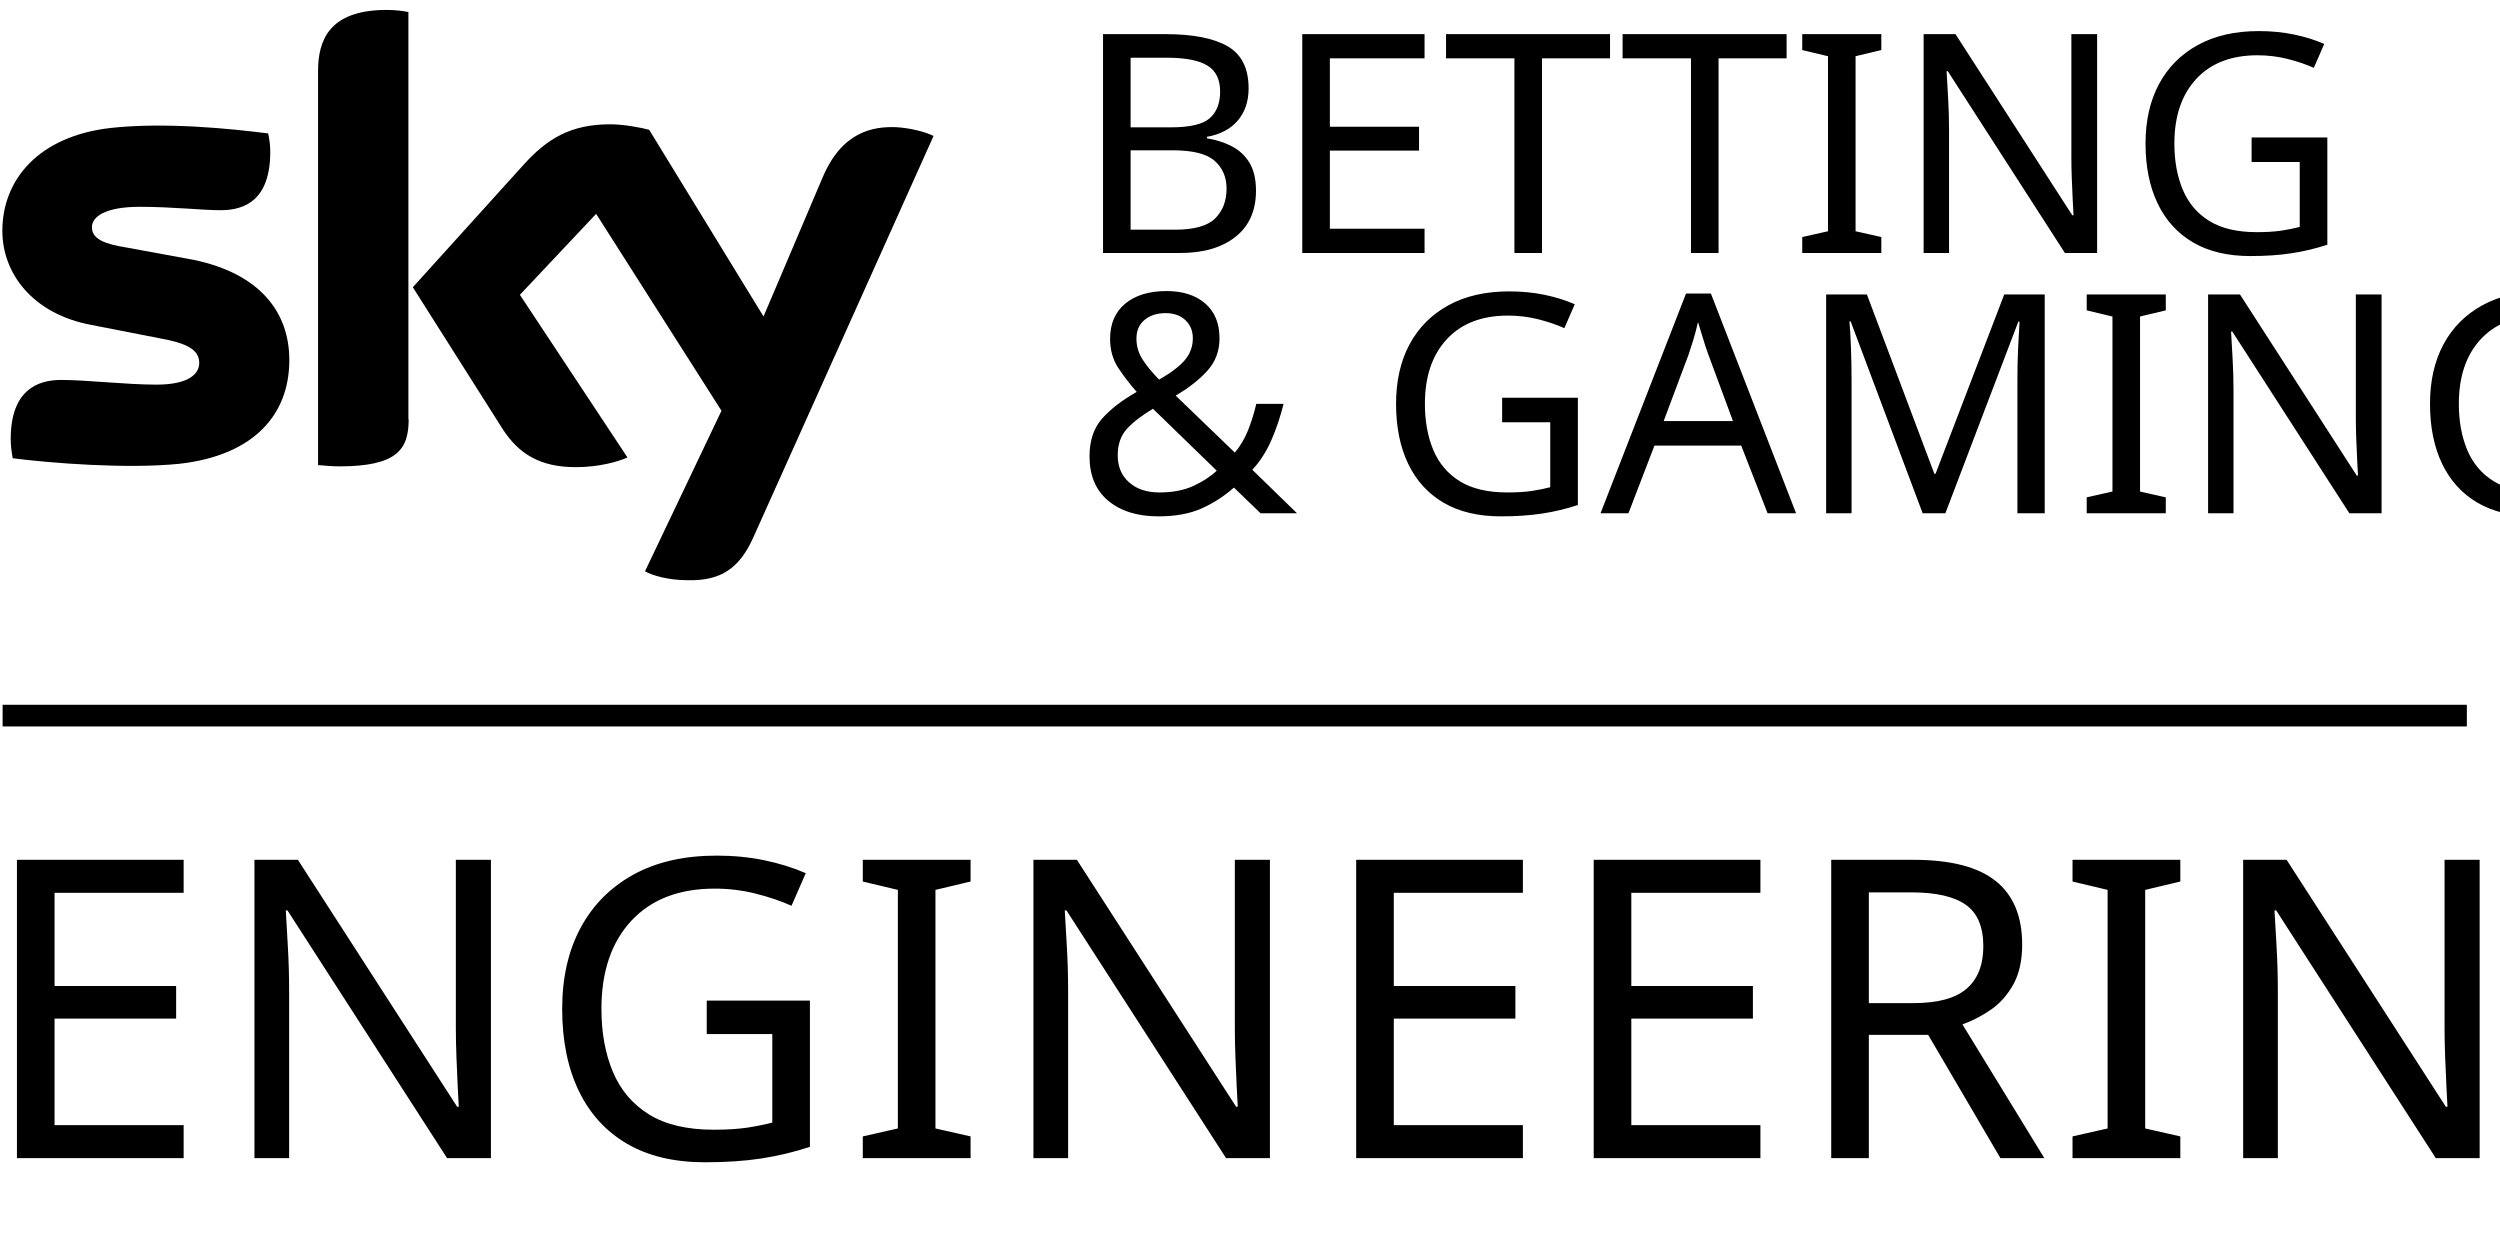
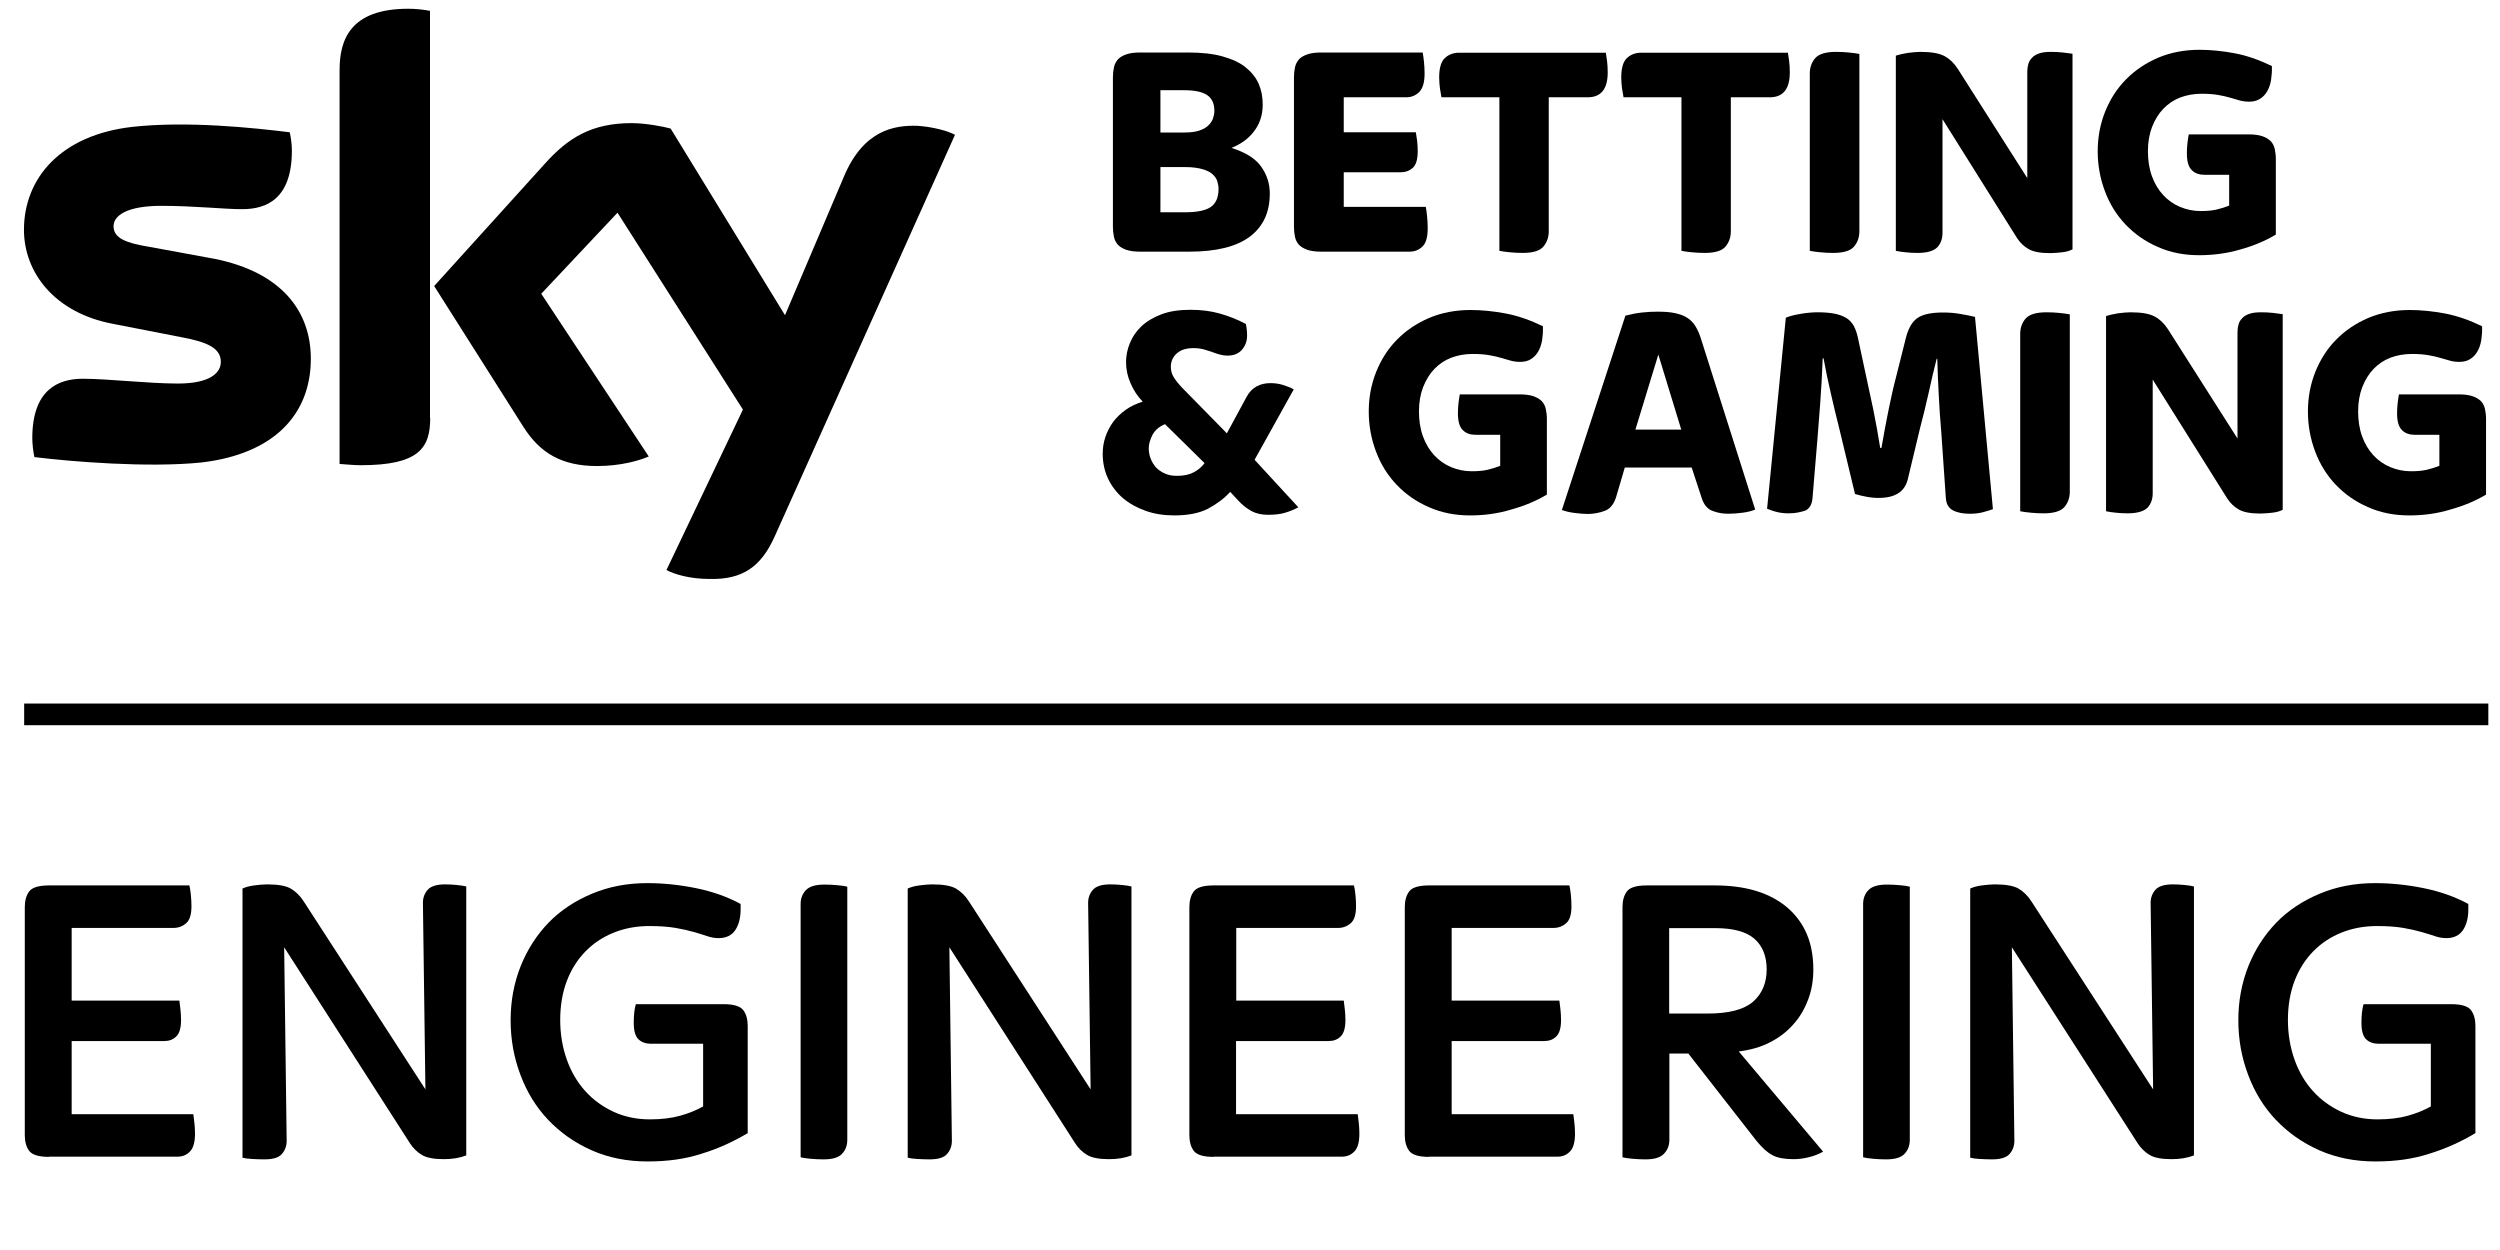
- <svg xmlns="http://www.w3.org/2000/svg" xmlns:xlink="http://www.w3.org/1999/xlink" version="1.1" id="logo" x="0px" y="0px" viewBox="120.3 61.4 957.4 477.1" enable-background="new 120.3 61.4 957.4 477.1" xml:space="preserve" aria-labelledby="title desc">
+ <svg xmlns="http://www.w3.org/2000/svg" xmlns:xlink="http://www.w3.org/1999/xlink" version="1.1" id="logo" x="0px" y="0px" viewBox="0 0 1200 600" enable-background="new 0 0 1200 600" xml:space="preserve" aria-labelledby="title desc">
  <a xlink:href="/" tabindex="0" role="link">
-     <path d="M367.3,280.2c2.9,1.6,8.9,3.4,16.4,3.4c12.8,0.3,19.8-4.7,25-16.2l69.1-153.9c-2.9-1.6-9.1-3.1-14.3-3.4   c-8.9-0.3-20.9,1.6-28.4,19.8l-22.4,52.7l-43.8-71.5c-2.9-0.8-9.7-2.1-14.9-2.1c-15.4,0-24.3,5.7-33.1,15.4l-42.5,47l34.2,54   c6.3,9.9,14.6,14.9,28.2,14.9c8.9,0,16.2-2.1,19.8-3.7l-41.2-62.3l29.2-31l48,75.4L367.3,280.2z M276.8,222c0,11.5-4.4,18-26.6,18   c-2.9,0-5.5-0.3-8.1-0.5V88.7c0-11.5,3.9-23.5,26.3-23.5c2.9,0,5.7,0.3,8.3,0.8V222z M231.1,199.3c0,21.1-13.8,36.5-42,39.7   c-20.3,2.1-49.8-0.3-63.9-2.1c-0.5-2.3-0.8-5.2-0.8-7.3c0-18.5,9.9-22.7,19.3-22.7c9.7,0,25,1.8,36.5,1.8c12.5,0,16.4-4.2,16.4-8.3   c0-5.2-5-7.6-14.9-9.4l-26.6-5.2c-22.2-4.2-33.9-19.6-33.9-36c0-19.8,14.1-36.3,41.5-39.4c20.9-2.3,46.2,0.3,60.3,2.1   c0.5,2.3,0.8,4.7,0.8,7c0,18.5-9.7,22.4-19,22.4c-7.3,0-18.3-1.3-31-1.3c-13,0-18.3,3.7-18.3,7.8c0,4.7,5.2,6.5,13.3,7.8l25.6,4.7   C219.9,166.2,231.1,181,231.1,199.3z" />
-     <text transform="matrix(1 0 0 1 531.3241 158.2875)" font-family="SkyBold" font-size="117.391">BETTING</text>
-     <text transform="matrix(1 0 0 1 531.3257 257.9728)" font-family="SkyBold" font-size="117.391">&amp; GAMING</text>
-     <rect x="121.3" y="331.3" width="943.7" height="8.3" />
-     <text transform="matrix(1 0 0 1 111.2679 504.9115)" font-family="SkyRegular" font-size="160" letter-spacing="2">ENGINEERING</text>
+     <path d="M319.9,273.6c3.6,2,11.2,4.3,20.6,4.3c16,0.4,24.8-5.9,31.3-20.3l86.6-192.9c-3.6-2-11.4-3.9-17.9-4.3         c-11.2-0.4-26.2,2-35.6,24.8l-28.1,66.1l-54.9-89.6c-3.6-1-12.2-2.6-18.7-2.6c-19.3,0-30.5,7.1-41.5,19.3l-53.3,58.9l42.9,67.7         c7.9,12.4,18.3,18.7,35.3,18.7c11.2,0,20.3-2.6,24.8-4.6l-51.6-78.1l36.6-38.9l60.2,94.5L319.9,273.6z M206.5,200.7         c0,14.4-5.5,22.6-33.3,22.6c-3.6,0-6.9-0.4-10.2-0.6v-189c0-14.4,4.9-29.5,33-29.5c3.6,0,7.1,0.4,10.4,1v195.5H206.5z M149.2,172.2         c0,26.4-17.3,45.7-52.6,49.8c-25.4,2.6-62.4-0.4-80.1-2.6c-0.6-2.9-1-6.5-1-9.1c0-23.2,12.4-28.5,24.2-28.5         c12.2,0,31.3,2.3,45.7,2.3c15.7,0,20.6-5.3,20.6-10.4c0-6.5-6.3-9.5-18.7-11.8l-33.3-6.5c-27.8-5.3-42.5-24.6-42.5-45.1         c0-24.8,17.7-45.5,52-49.4c26.2-2.9,57.9,0.4,75.6,2.6c0.6,2.9,1,5.9,1,8.8c0,23.2-12.2,28.1-23.8,28.1c-9.1,0-22.9-1.6-38.9-1.6         c-16.3,0-22.9,4.6-22.9,9.8c0,5.9,6.5,8.1,16.7,9.8l32.1,5.9C135.1,130.8,149.2,149.3,149.2,172.2z" />
+     <g enable-background="new">
+       <path d="M547.3,120.8c-2.7,0-5-0.3-6.7-0.9c-1.7-0.6-3-1.4-4-2.4c-0.9-1-1.6-2.3-1.9-3.8c-0.3-1.5-0.5-3-0.5-4.7V37             c0-1.7,0.2-3.2,0.5-4.7c0.3-1.5,1-2.7,1.9-3.8c0.9-1,2.3-1.8,4-2.4c1.7-0.6,3.9-0.9,6.7-0.9h22.8c6.7,0,12.3,0.6,16.8,1.9             c4.6,1.3,8.3,3,11.1,5.3c2.8,2.3,4.9,4.9,6.2,7.9c1.3,3,1.9,6.3,1.9,9.9c0,4.8-1.3,9-4,12.6c-2.6,3.6-6.3,6.3-11,8.2             c6.7,2.1,11.4,5,14.2,8.9c2.8,3.9,4.2,8.2,4.2,13c0,9-3.2,15.9-9.6,20.7c-6.4,4.8-16.1,7.2-29.1,7.2H547.3z M557,63.6h11.6             c2.8,0,5.2-0.3,7-0.9c1.8-0.6,3.3-1.4,4.3-2.4c1.1-1,1.8-2.1,2.3-3.3c0.4-1.2,0.7-2.5,0.7-3.8c0-3.4-1.1-5.9-3.4-7.5             c-2.3-1.6-6-2.4-11.3-2.4H557V63.6z M557,101.9h11.6c5.8,0,10-0.8,12.5-2.5c2.5-1.7,3.8-4.6,3.8-8.7c0-1.2-0.2-2.4-0.6-3.7             c-0.4-1.3-1.2-2.4-2.3-3.4c-1.1-1-2.7-1.8-4.8-2.4c-2.1-0.6-4.8-1-8.1-1H557V101.9z" />
+       <path d="M634.2,120.8c-2.7,0-5-0.3-6.7-0.9c-1.7-0.6-3-1.4-4-2.4c-0.9-1-1.6-2.3-1.9-3.8c-0.3-1.5-0.5-3-0.5-4.7V37             c0-1.7,0.2-3.2,0.5-4.7c0.3-1.5,1-2.7,1.9-3.8c0.9-1,2.3-1.8,4-2.4c1.7-0.6,3.9-0.9,6.7-0.9h48.7c0.2,1.1,0.4,2.6,0.6,4.4             c0.2,1.9,0.3,3.8,0.3,5.7c0,4.1-0.8,7-2.5,8.8c-1.7,1.7-3.8,2.6-6.3,2.6h-30v16.8h34.6c0.2,1,0.4,2.3,0.6,3.9             c0.2,1.6,0.3,3.4,0.3,5.2c0,3.9-0.8,6.6-2.4,8c-1.6,1.4-3.5,2.1-5.9,2.1h-27.2v16.6h39.4c0.2,1.1,0.4,2.6,0.6,4.5             c0.2,1.9,0.3,3.8,0.3,5.7c0,4.2-0.8,7.2-2.5,8.8c-1.7,1.7-3.8,2.5-6.3,2.5H634.2z" />
+       <path d="M730.9,121.4c-2.1,0-4.1-0.1-6.1-0.3c-2-0.2-3.7-0.4-5.1-0.7V46.7h-27.8c-0.2-1.2-0.4-2.5-0.7-4.1             c-0.2-1.6-0.4-3.4-0.4-5.4c0-4.5,0.9-7.6,2.7-9.3c1.8-1.7,4.1-2.6,6.8-2.6h70.5c0.2,1.2,0.4,2.6,0.6,4.1c0.2,1.6,0.3,3.4,0.3,5.4             c0,7.9-3.2,11.9-9.6,11.9h-18.7v64.4c0,2.8-0.9,5.3-2.6,7.3C739.1,120.4,735.8,121.4,730.9,121.4z" />
+       <path d="M818.3,121.4c-2.1,0-4.1-0.1-6.1-0.3c-2-0.2-3.7-0.4-5.1-0.7V46.7h-27.8c-0.2-1.2-0.4-2.5-0.7-4.1             c-0.2-1.6-0.4-3.4-0.4-5.4c0-4.5,0.9-7.6,2.7-9.3c1.8-1.7,4.1-2.6,6.8-2.6h70.5c0.2,1.2,0.4,2.6,0.6,4.1c0.2,1.6,0.3,3.4,0.3,5.4             c0,7.9-3.2,11.9-9.6,11.9h-18.7v64.4c0,2.8-0.9,5.3-2.6,7.3C826.5,120.4,823.2,121.4,818.3,121.4z" />
+       <path d="M879.9,121.4c-2.1,0-4.1-0.1-6.1-0.3c-2-0.2-3.7-0.4-5.1-0.7V35.2c0-2.8,0.9-5.3,2.6-7.3c1.8-2,5.1-3,10-3             c2.1,0,4.1,0.1,6.1,0.3c2,0.2,3.7,0.4,5.1,0.7v85.2c0,2.8-0.9,5.3-2.6,7.3C888.2,120.4,884.8,121.4,879.9,121.4z" />
+       <path d="M920.4,121.4c-2,0-3.9-0.1-5.7-0.3c-1.9-0.2-3.4-0.4-4.7-0.7V26.7c1.5-0.5,3.4-0.9,5.7-1.3c2.4-0.3,4.4-0.5,6-0.5             c5.4,0,9.3,0.7,11.8,2.1c2.5,1.4,4.5,3.4,6.2,6l33.4,52.5V34.3c0-1.3,0.2-2.5,0.5-3.6c0.3-1.1,0.9-2.1,1.8-3c0.8-0.9,2-1.6,3.5-2.1             c1.5-0.5,3.3-0.7,5.6-0.7c2,0,3.8,0.1,5.7,0.3c1.8,0.2,3.4,0.4,4.6,0.6v93.9c-1.4,0.7-3,1.2-5,1.4c-2,0.2-3.9,0.4-5.7,0.4             c-4.6,0-8-0.6-10.3-1.9c-2.3-1.3-4.1-3-5.6-5.3l-35.8-57.1v54.6c0,2.7-0.8,5.1-2.5,6.9C928.1,120.5,925,121.4,920.4,121.4z" />
+       <path d="M1055.6,122.5c-7.3,0-13.9-1.3-19.9-4c-6-2.6-11.1-6.2-15.4-10.7c-4.3-4.5-7.6-9.8-9.9-15.9c-2.3-6.1-3.5-12.5-3.5-19.3             c0-6.8,1.2-13.1,3.6-19.1c2.4-5.9,5.7-11.1,10-15.4c4.3-4.4,9.4-7.8,15.4-10.4c6-2.5,12.6-3.8,19.9-3.8c5.5,0,11.2,0.6,17,1.7             c5.8,1.1,11.7,3.2,17.7,6.1c0.1,2.5-0.1,4.7-0.4,6.8c-0.4,2.1-1,3.9-1.9,5.4c-0.9,1.5-2,2.7-3.5,3.6c-1.4,0.9-3.1,1.3-5.1,1.3             c-1.7,0-3.2-0.2-4.6-0.6c-1.4-0.4-2.9-0.8-4.5-1.3c-1.6-0.5-3.5-0.9-5.7-1.3c-2.2-0.4-4.9-0.6-8.1-0.6c-3.6,0-7,0.6-10.2,1.8             c-3.1,1.2-5.8,3-8.1,5.4c-2.3,2.4-4,5.2-5.4,8.7c-1.3,3.4-2,7.3-2,11.6c0,4.4,0.6,8.4,1.9,12c1.3,3.6,3.1,6.6,5.4,9.1             c2.3,2.5,5,4.4,8.1,5.7s6.4,2,9.9,2c2.9,0,5.5-0.2,7.6-0.7c2.1-0.5,4.1-1.1,6.1-1.9V83.9h-11.9c-2.5,0-4.5-0.7-6-2.2             c-1.6-1.5-2.4-4.2-2.4-8.1c0-1.8,0.1-3.5,0.3-5.1c0.2-1.7,0.4-3,0.6-4h28.7c2.7,0,5,0.3,6.7,0.9c1.7,0.6,3,1.4,4,2.4             c0.9,1,1.6,2.3,1.9,3.8c0.3,1.5,0.5,3,0.5,4.7v36.3c-5,3-10.7,5.4-17.2,7.2C1069,121.6,1062.4,122.5,1055.6,122.5z" />
+     </g>
+     <g enable-background="new">
+       <path d="M563.7,247.4c-5,0-9.6-0.7-13.8-2.2c-4.2-1.5-7.8-3.5-10.9-6.1c-3-2.6-5.4-5.7-7.1-9.3c-1.7-3.6-2.6-7.6-2.6-11.9             c0-2.8,0.4-5.6,1.3-8.2s2.2-5.1,3.8-7.3c1.7-2.2,3.7-4.1,6.1-5.8c2.4-1.7,5.1-2.9,8-3.8c-2.6-2.7-4.5-5.7-5.9-9             c-1.4-3.2-2.1-6.6-2.1-10c0-3,0.6-6.1,1.8-9c1.2-3,3-5.7,5.5-8.1c2.5-2.4,5.7-4.3,9.6-5.8c3.9-1.5,8.6-2.2,14-2.2             c5.2,0,9.9,0.6,14.1,1.8c4.2,1.2,8.4,2.8,12.5,5c0.4,1.8,0.6,3.6,0.6,5.6c0,2.6-0.8,4.8-2.4,6.7c-1.6,1.9-3.9,2.9-7.1,2.9             c-1.2,0-2.4-0.2-3.5-0.5c-1.2-0.3-2.4-0.7-3.7-1.2c-1.3-0.4-2.6-0.9-4.1-1.3c-1.5-0.4-3.1-0.6-5-0.6c-3.3,0-6,0.8-7.9,2.5             c-1.9,1.7-2.9,3.8-2.9,6.5c0,1.7,0.4,3.3,1.3,4.8c0.9,1.5,2.3,3.3,4.1,5.2l21.5,21.9l9.3-17.2c1.3-2.5,2.9-4.2,4.9-5.3             c2-1.1,4.2-1.6,6.8-1.6c2.1,0,4.1,0.3,6,0.9c2,0.6,3.7,1.3,5.1,2.1l-18.8,33.8l21,22.8c-2,1.1-4,1.9-6.3,2.6s-5,1-8.3,1             c-3,0-5.7-0.6-7.9-1.8c-2.2-1.2-4.4-2.9-6.5-5.2l-3.7-4c-2.8,3.1-6.4,5.8-10.7,8.1C575.7,246.3,570.3,247.4,563.7,247.4z              M565.1,228.4c3.2,0,5.9-0.6,8.1-1.8c2.2-1.2,3.8-2.7,5-4.3l-19-18.7c-2.7,1.1-4.7,2.8-6,5.1c-1.2,2.4-1.8,4.5-1.8,6.5             c0,1.7,0.3,3.3,0.9,4.9c0.6,1.6,1.5,3,2.6,4.3c1.2,1.2,2.6,2.2,4.3,2.9C560.8,228.1,562.8,228.4,565.1,228.4z" />
+       <path d="M705.7,247.4c-7.3,0-13.9-1.3-19.9-4c-6-2.6-11.1-6.2-15.4-10.7c-4.3-4.5-7.6-9.8-9.9-15.9c-2.3-6.1-3.5-12.5-3.5-19.3             c0-6.8,1.2-13.1,3.6-19.1c2.4-5.9,5.7-11.1,10-15.4c4.3-4.4,9.4-7.8,15.4-10.4c6-2.5,12.6-3.8,19.9-3.8c5.5,0,11.2,0.6,17,1.7             c5.8,1.1,11.7,3.2,17.7,6.1c0.1,2.5-0.1,4.7-0.4,6.8c-0.4,2.1-1,3.9-1.9,5.4c-0.9,1.5-2,2.7-3.5,3.6c-1.4,0.9-3.1,1.3-5.1,1.3             c-1.7,0-3.2-0.2-4.6-0.6c-1.4-0.4-2.9-0.8-4.5-1.3c-1.6-0.5-3.5-0.9-5.7-1.3c-2.2-0.4-4.9-0.6-8.1-0.6c-3.6,0-7,0.6-10.2,1.8             c-3.1,1.2-5.8,3-8.1,5.4c-2.3,2.4-4,5.2-5.4,8.7c-1.3,3.4-2,7.3-2,11.6c0,4.4,0.6,8.4,1.9,12c1.3,3.6,3.1,6.6,5.4,9.1             c2.3,2.5,5,4.4,8.1,5.7s6.4,2,9.9,2c2.9,0,5.5-0.2,7.6-0.7c2.1-0.5,4.1-1.1,6.1-1.9v-14.9h-11.9c-2.5,0-4.5-0.7-6-2.2             c-1.6-1.5-2.4-4.2-2.4-8.1c0-1.8,0.1-3.5,0.3-5.1c0.2-1.7,0.4-3,0.6-4h28.7c2.7,0,5,0.3,6.7,0.9c1.7,0.6,3,1.4,4,2.4             c0.9,1,1.6,2.3,1.9,3.8c0.3,1.5,0.5,3,0.5,4.7v36.3c-5,3-10.7,5.4-17.2,7.2C719.1,246.5,712.5,247.4,705.7,247.4z" />
+       <path d="M762.1,246.7c-1.9,0-4-0.2-6.4-0.5c-2.4-0.3-4.4-0.8-6-1.4l30.5-93.3c2.7-0.7,5.3-1.2,8-1.5c2.7-0.3,5.2-0.4,7.5-0.4             c3.2,0,6,0.2,8.3,0.7c2.3,0.5,4.3,1.2,5.8,2.2c1.6,1,2.9,2.3,3.9,3.9c1,1.6,1.9,3.5,2.6,5.7l26.2,82.5c-1.7,0.7-3.7,1.2-6,1.5             c-2.4,0.3-4.7,0.5-6.9,0.5c-2.6,0-5-0.4-7.4-1.3c-2.4-0.8-4.1-2.7-5.2-5.7l-5-15.2h-32.1l-4.2,14.3c-1.1,3.4-2.9,5.6-5.4,6.5             C767.6,246.2,764.9,246.7,762.1,246.7z M785,206.2h22l-11-36L785,206.2z" />
+       <path d="M858.7,246.4c-2.3,0-4.2-0.2-6-0.7c-1.7-0.4-3.2-1-4.5-1.5l9-91.7c1.9-0.8,4.3-1.4,7.4-1.9c3-0.5,5.6-0.7,7.8-0.7             c3,0,5.7,0.2,7.9,0.6c2.2,0.4,4.1,1.1,5.7,2c1.6,0.9,2.8,2.2,3.8,3.9c0.9,1.7,1.6,3.7,2.1,6.2l3.8,17.8c1.1,4.9,2.2,10.3,3.5,16.3             c1.2,5.9,2.3,12,3.3,18.3h0.6c1.1-6.3,2.2-12.4,3.4-18.2c1.2-5.9,2.4-11.3,3.7-16.2l4.7-18.7c1.2-4.6,3.1-7.7,5.7-9.4             c2.6-1.7,6.6-2.5,12.1-2.5c2.7,0,5.5,0.2,8.3,0.7s5.1,0.9,7,1.4l8.6,92.3c-1.4,0.5-3,1-4.9,1.5c-1.9,0.5-4,0.7-6.3,0.7             c-3.1,0-5.8-0.5-7.9-1.6c-2.2-1.1-3.3-3.1-3.5-6l-2.2-31.8c-0.5-5.6-0.9-11.5-1.2-17.6c-0.3-6.1-0.6-11.9-0.7-17.4h-0.3             c-1.3,5.1-2.6,10.6-3.9,16.6c-1.3,5.9-2.7,11.4-4,16.4l-6,25c-1.5,5.9-6.1,8.8-14,8.8c-2,0-4-0.2-6-0.6c-2.1-0.4-3.8-0.8-5.3-1.3             l-7.5-31.2c-1.5-5.8-2.8-11.5-4.1-17.1c-1.3-5.6-2.5-11.2-3.5-16.8h-0.4c-0.3,7.8-0.7,15-1.2,21.6c-0.5,6.5-0.9,12.1-1.3,16.8             l-2.4,28.7c-0.2,2.8-1.3,4.8-3.2,5.9C864.4,245.8,861.9,246.4,858.7,246.4z" />
+       <path d="M980.9,246.4c-2.1,0-4.1-0.1-6.1-0.3c-2-0.2-3.7-0.4-5.1-0.7v-85.2c0-2.8,0.9-5.3,2.6-7.3c1.8-2,5.1-3,10-3             c2.1,0,4.1,0.1,6.1,0.3c2,0.2,3.7,0.4,5.1,0.7v85.2c0,2.8-0.9,5.3-2.6,7.3C989.1,245.4,985.8,246.4,980.9,246.4z" />
+       <path d="M1021.3,246.4c-2,0-3.9-0.1-5.7-0.3c-1.9-0.2-3.4-0.4-4.7-0.7v-93.7c1.5-0.5,3.4-0.9,5.7-1.3c2.4-0.3,4.4-0.5,6-0.5             c5.4,0,9.3,0.7,11.8,2.1c2.5,1.4,4.5,3.4,6.2,6l33.4,52.5v-51.2c0-1.3,0.2-2.5,0.5-3.6c0.3-1.1,0.9-2.1,1.8-3             c0.8-0.9,2-1.6,3.5-2.1c1.5-0.5,3.3-0.7,5.6-0.7c2,0,3.8,0.1,5.7,0.3c1.8,0.2,3.4,0.4,4.6,0.6v93.9c-1.4,0.7-3,1.2-5,1.4             c-2,0.2-3.9,0.4-5.7,0.4c-4.6,0-8-0.6-10.3-1.9c-2.3-1.3-4.1-3-5.6-5.3l-35.8-57.1v54.6c0,2.7-0.8,5.1-2.5,6.9             C1029.1,245.4,1025.9,246.4,1021.3,246.4z" />
+       <path d="M1156.5,247.4c-7.3,0-13.9-1.3-19.9-4c-6-2.6-11.1-6.2-15.4-10.7c-4.3-4.5-7.6-9.8-9.9-15.9c-2.3-6.1-3.5-12.5-3.5-19.3             c0-6.8,1.2-13.1,3.6-19.1c2.4-5.9,5.7-11.1,10-15.4c4.3-4.4,9.4-7.8,15.4-10.4c6-2.5,12.6-3.8,19.9-3.8c5.5,0,11.2,0.6,17,1.7             c5.8,1.1,11.7,3.2,17.7,6.1c0.1,2.5-0.1,4.7-0.4,6.8c-0.4,2.1-1,3.9-1.9,5.4c-0.9,1.5-2,2.7-3.5,3.6c-1.4,0.9-3.1,1.3-5.1,1.3             c-1.7,0-3.2-0.2-4.6-0.6c-1.4-0.4-2.9-0.8-4.5-1.3c-1.6-0.5-3.5-0.9-5.7-1.3c-2.2-0.4-4.9-0.6-8.1-0.6c-3.6,0-7,0.6-10.2,1.8             c-3.1,1.2-5.8,3-8.1,5.4c-2.3,2.4-4,5.2-5.4,8.7c-1.3,3.4-2,7.3-2,11.6c0,4.4,0.6,8.4,1.9,12c1.3,3.6,3.1,6.6,5.4,9.1             c2.3,2.5,5,4.4,8.1,5.7s6.4,2,9.9,2c2.9,0,5.5-0.2,7.6-0.7c2.1-0.5,4.1-1.1,6.1-1.9v-14.9h-11.9c-2.5,0-4.5-0.7-6-2.2             c-1.6-1.5-2.4-4.2-2.4-8.1c0-1.8,0.1-3.5,0.3-5.1c0.2-1.7,0.4-3,0.6-4h28.7c2.7,0,5,0.3,6.7,0.9c1.7,0.6,3,1.4,4,2.4             c0.9,1,1.6,2.3,1.9,3.8c0.3,1.5,0.5,3,0.5,4.7v36.3c-5,3-10.7,5.4-17.2,7.2C1169.9,246.5,1163.3,247.4,1156.5,247.4z" />
+     </g>
+     <rect x="11.6" y="337.7" width="1182.8" height="10.4" />
+     <g enable-background="new    ">
+       <path d="M23.5,555.3c-4.9,0-8.1-1-9.5-2.9c-1.4-1.9-2.1-4.4-2.1-7.5V435.4c0-3.1,0.7-5.6,2.1-7.5c1.4-1.9,4.6-2.9,9.5-2.9h67.4             c0.3,1.1,0.5,2.5,0.7,4.4c0.2,1.9,0.3,3.7,0.3,5.6c0,3.9-0.8,6.6-2.5,8.1c-1.7,1.5-3.7,2.3-6.1,2.3H34.4v34.9h51.7             c0.1,1.1,0.3,2.4,0.5,4.1c0.2,1.7,0.3,3.4,0.3,5.3c0,3.7-0.8,6.4-2.3,7.8c-1.5,1.5-3.4,2.2-5.7,2.2H34.4v35.1h58.4             c0.1,1.1,0.3,2.4,0.5,4.1c0.2,1.7,0.3,3.4,0.3,5.3c0,4-0.8,6.9-2.4,8.5c-1.6,1.7-3.6,2.5-6,2.5H23.5z" />
+       <path d="M126.8,556.5c-2,0-4-0.1-5.9-0.2c-1.9-0.1-3.4-0.3-4.5-0.6V426.5c1.5-0.7,3.3-1.2,5.6-1.5c2.3-0.3,4.3-0.5,6.2-0.5             c5.3,0,9.2,0.7,11.5,2.1c2.3,1.4,4.4,3.4,6.1,6.1l58.4,90.2l-1.2-89.6c0-2.4,0.8-4.5,2.3-6.2c1.5-1.7,4.3-2.6,8.3-2.6             c1.9,0,3.8,0.1,5.7,0.3c1.9,0.2,3.4,0.4,4.5,0.7v129.1c-3.1,1.2-6.7,1.8-10.8,1.8c-4.8,0-8.4-0.7-10.6-2.1             c-2.3-1.4-4.1-3.2-5.6-5.5l-60.4-94.1l1.2,92.9c0,2.5-0.8,4.6-2.3,6.3C133.8,555.7,131,556.5,126.8,556.5z" />
+       <path d="M310.9,557.5c-9.9,0-18.9-1.8-27-5.4c-8.1-3.6-15-8.5-20.8-14.6c-5.8-6.1-10.2-13.3-13.3-21.6c-3.1-8.2-4.7-16.9-4.7-26.2             c0-9.2,1.6-17.8,4.8-25.9c3.2-8,7.7-15,13.4-20.9c5.7-5.9,12.7-10.5,20.8-13.9c8.1-3.4,16.9-5.1,26.6-5.1c7.6,0,15.4,0.8,23.3,2.4             c7.9,1.6,15,4.1,21.5,7.6v2.6c0,4.1-0.9,7.5-2.6,10c-1.7,2.5-4.4,3.8-8,3.8c-1.7,0-3.5-0.3-5.3-0.9c-1.8-0.6-3.9-1.3-6.4-2             c-2.5-0.7-5.4-1.4-8.9-2c-3.5-0.6-7.7-0.9-12.6-0.9c-6.3,0-12,1.1-17.2,3.2c-5.2,2.1-9.7,5.1-13.5,9c-3.8,3.9-6.8,8.6-8.9,14.1             c-2.1,5.5-3.2,11.8-3.2,18.8c0,6.8,1.1,13.2,3.2,19.1c2.1,5.9,5.1,10.9,8.9,15.1c3.8,4.2,8.4,7.5,13.6,9.9             c5.3,2.4,11.1,3.6,17.3,3.6c5.6,0,10.4-0.6,14.4-1.7c4-1.1,7.8-2.6,11.2-4.5v-30.1h-25.1c-2.4,0-4.4-0.7-5.9-2.1             c-1.5-1.4-2.3-4-2.3-7.9c0-3.6,0.3-6.6,1-9h42.1c4.9,0,8.1,1,9.5,2.9c1.4,1.9,2.1,4.4,2.1,7.5v51.5c-7.2,4.3-14.6,7.6-22.2,9.9             C329.1,556.3,320.5,557.5,310.9,557.5z" />
+       <path d="M395.3,556.5c-2.1,0-4.2-0.1-6.3-0.3c-2.1-0.2-3.6-0.4-4.7-0.7V434c0-2.7,0.8-4.9,2.5-6.7c1.7-1.8,4.6-2.7,8.9-2.7             c2.1,0,4.2,0.1,6.3,0.3c2.1,0.2,3.6,0.4,4.7,0.7v121.5c0,2.7-0.8,4.9-2.5,6.7C402.6,555.6,399.6,556.5,395.3,556.5z" />
+       <path d="M446.1,556.5c-2,0-4-0.1-5.9-0.2c-1.9-0.1-3.4-0.3-4.5-0.6V426.5c1.5-0.7,3.3-1.2,5.6-1.5c2.3-0.3,4.3-0.5,6.2-0.5             c5.3,0,9.2,0.7,11.5,2.1c2.3,1.4,4.4,3.4,6.1,6.1l58.4,90.2l-1.2-89.6c0-2.4,0.8-4.5,2.3-6.2c1.5-1.7,4.3-2.6,8.3-2.6             c1.9,0,3.8,0.1,5.7,0.3c1.9,0.2,3.4,0.4,4.5,0.7v129.1c-3.1,1.2-6.7,1.8-10.8,1.8c-4.8,0-8.4-0.7-10.6-2.1             c-2.3-1.4-4.1-3.2-5.6-5.5l-60.4-94.1l1.2,92.9c0,2.5-0.8,4.6-2.3,6.3C453.1,555.7,450.2,556.5,446.1,556.5z" />
+       <path d="M582.5,555.3c-4.9,0-8.1-1-9.5-2.9c-1.4-1.9-2.1-4.4-2.1-7.5V435.4c0-3.1,0.7-5.6,2.1-7.5c1.4-1.9,4.6-2.9,9.5-2.9h67.4             c0.3,1.1,0.5,2.5,0.7,4.4c0.2,1.9,0.3,3.7,0.3,5.6c0,3.9-0.8,6.6-2.5,8.1c-1.7,1.5-3.7,2.3-6.1,2.3h-48.9v34.9H645             c0.1,1.1,0.3,2.4,0.5,4.1c0.2,1.7,0.3,3.4,0.3,5.3c0,3.7-0.8,6.4-2.3,7.8c-1.5,1.5-3.4,2.2-5.7,2.2h-44.5v35.1h58.4             c0.1,1.1,0.3,2.4,0.5,4.1c0.2,1.7,0.3,3.4,0.3,5.3c0,4-0.8,6.9-2.4,8.5c-1.6,1.7-3.6,2.5-6,2.5H582.5z" />
+       <path d="M685.9,555.3c-4.9,0-8.1-1-9.5-2.9c-1.4-1.9-2.1-4.4-2.1-7.5V435.4c0-3.1,0.7-5.6,2.1-7.5c1.4-1.9,4.6-2.9,9.5-2.9h67.4             c0.3,1.1,0.5,2.5,0.7,4.4c0.2,1.9,0.3,3.7,0.3,5.6c0,3.9-0.8,6.6-2.5,8.1c-1.7,1.5-3.7,2.3-6.1,2.3h-48.9v34.9h51.7             c0.1,1.1,0.3,2.4,0.5,4.1c0.2,1.7,0.3,3.4,0.3,5.3c0,3.7-0.8,6.4-2.3,7.8c-1.5,1.5-3.4,2.2-5.7,2.2h-44.5v35.1h58.4             c0.1,1.1,0.3,2.4,0.5,4.1c0.2,1.7,0.3,3.4,0.3,5.3c0,4-0.8,6.9-2.4,8.5c-1.6,1.7-3.6,2.5-6,2.5H685.9z" />
+       <path d="M789.8,556.5c-2.1,0-4.2-0.1-6.3-0.3c-2.1-0.2-3.6-0.4-4.7-0.7V435.4c0-3.1,0.7-5.6,2.1-7.5c1.4-1.9,4.6-2.9,9.5-2.9h32.7             c15,0,26.6,3.6,34.9,10.7c8.3,7.2,12.4,17,12.4,29.6c0,5.2-0.8,10.1-2.5,14.5c-1.7,4.5-4,8.5-7.1,11.9c-3.1,3.5-6.8,6.4-11.2,8.6             c-4.4,2.3-9.4,3.7-15,4.4l40.5,48.1c-2.1,1.2-4.5,2.1-7,2.7c-2.5,0.6-4.9,0.9-7.2,0.9c-4.3,0-7.7-0.6-10.1-1.9             c-2.5-1.3-5-3.6-7.7-6.9l-32.7-41.9h-9.1v41.3c0,2.7-0.8,4.9-2.5,6.7C797.1,555.6,794.1,556.5,789.8,556.5z M801.2,486.5h18.5             c10.2,0,17.4-1.9,21.8-5.7c4.3-3.8,6.5-9,6.5-15.5c0-6.4-2-11.3-5.9-14.7c-3.9-3.4-10.2-5.1-18.8-5.1h-22.1V486.5z" />
+       <path d="M905.3,556.5c-2.1,0-4.2-0.1-6.3-0.3c-2.1-0.2-3.6-0.4-4.7-0.7V434c0-2.7,0.8-4.9,2.5-6.7c1.7-1.8,4.6-2.7,8.9-2.7             c2.1,0,4.2,0.1,6.3,0.3c2.1,0.2,3.6,0.4,4.7,0.7v121.5c0,2.7-0.8,4.9-2.5,6.7C912.6,555.6,909.6,556.5,905.3,556.5z" />
+       <path d="M956.1,556.5c-2,0-4-0.1-5.9-0.2c-1.9-0.1-3.4-0.3-4.5-0.6V426.5c1.5-0.7,3.3-1.2,5.6-1.5c2.3-0.3,4.3-0.5,6.2-0.5             c5.3,0,9.2,0.7,11.5,2.1c2.3,1.4,4.4,3.4,6.1,6.1l58.4,90.2l-1.2-89.6c0-2.4,0.8-4.5,2.3-6.2c1.5-1.7,4.3-2.6,8.3-2.6             c1.9,0,3.8,0.1,5.7,0.3c1.9,0.2,3.4,0.4,4.5,0.7v129.1c-3.1,1.2-6.7,1.8-10.8,1.8c-4.8,0-8.4-0.7-10.6-2.1             c-2.3-1.4-4.1-3.2-5.6-5.5l-60.4-94.1l1.2,92.9c0,2.5-0.8,4.6-2.3,6.3C963,555.7,960.2,556.5,956.1,556.5z" />
+       <path d="M1140.2,557.5c-9.9,0-18.9-1.8-27-5.4c-8.1-3.6-15-8.5-20.8-14.6c-5.8-6.1-10.2-13.3-13.3-21.6c-3.1-8.2-4.7-16.9-4.7-26.2             c0-9.2,1.6-17.8,4.8-25.9c3.2-8,7.7-15,13.4-20.9c5.7-5.9,12.7-10.5,20.8-13.9c8.1-3.4,16.9-5.1,26.6-5.1c7.6,0,15.4,0.8,23.3,2.4             c7.9,1.6,15,4.1,21.5,7.6v2.6c0,4.1-0.9,7.5-2.6,10c-1.7,2.5-4.4,3.8-8,3.8c-1.7,0-3.5-0.3-5.3-0.9c-1.8-0.6-3.9-1.3-6.4-2             c-2.5-0.7-5.4-1.4-8.9-2c-3.5-0.6-7.7-0.9-12.6-0.9c-6.3,0-12,1.1-17.2,3.2c-5.2,2.1-9.7,5.1-13.5,9c-3.8,3.9-6.8,8.6-8.9,14.1             c-2.1,5.5-3.2,11.8-3.2,18.8c0,6.8,1.1,13.2,3.2,19.1c2.1,5.9,5.1,10.9,8.9,15.1c3.8,4.2,8.4,7.5,13.6,9.9             c5.3,2.4,11.1,3.6,17.3,3.6c5.6,0,10.4-0.6,14.4-1.7c4-1.1,7.8-2.6,11.2-4.5v-30.1h-25.1c-2.4,0-4.4-0.7-5.9-2.1             c-1.5-1.4-2.3-4-2.3-7.9c0-3.6,0.3-6.6,1-9h42.1c4.9,0,8.1,1,9.5,2.9c1.4,1.9,2.1,4.4,2.1,7.5v51.5c-7.2,4.3-14.6,7.6-22.2,9.9             C1158.4,556.3,1149.8,557.5,1140.2,557.5z" />
+     </g>
  </a>
</svg>
